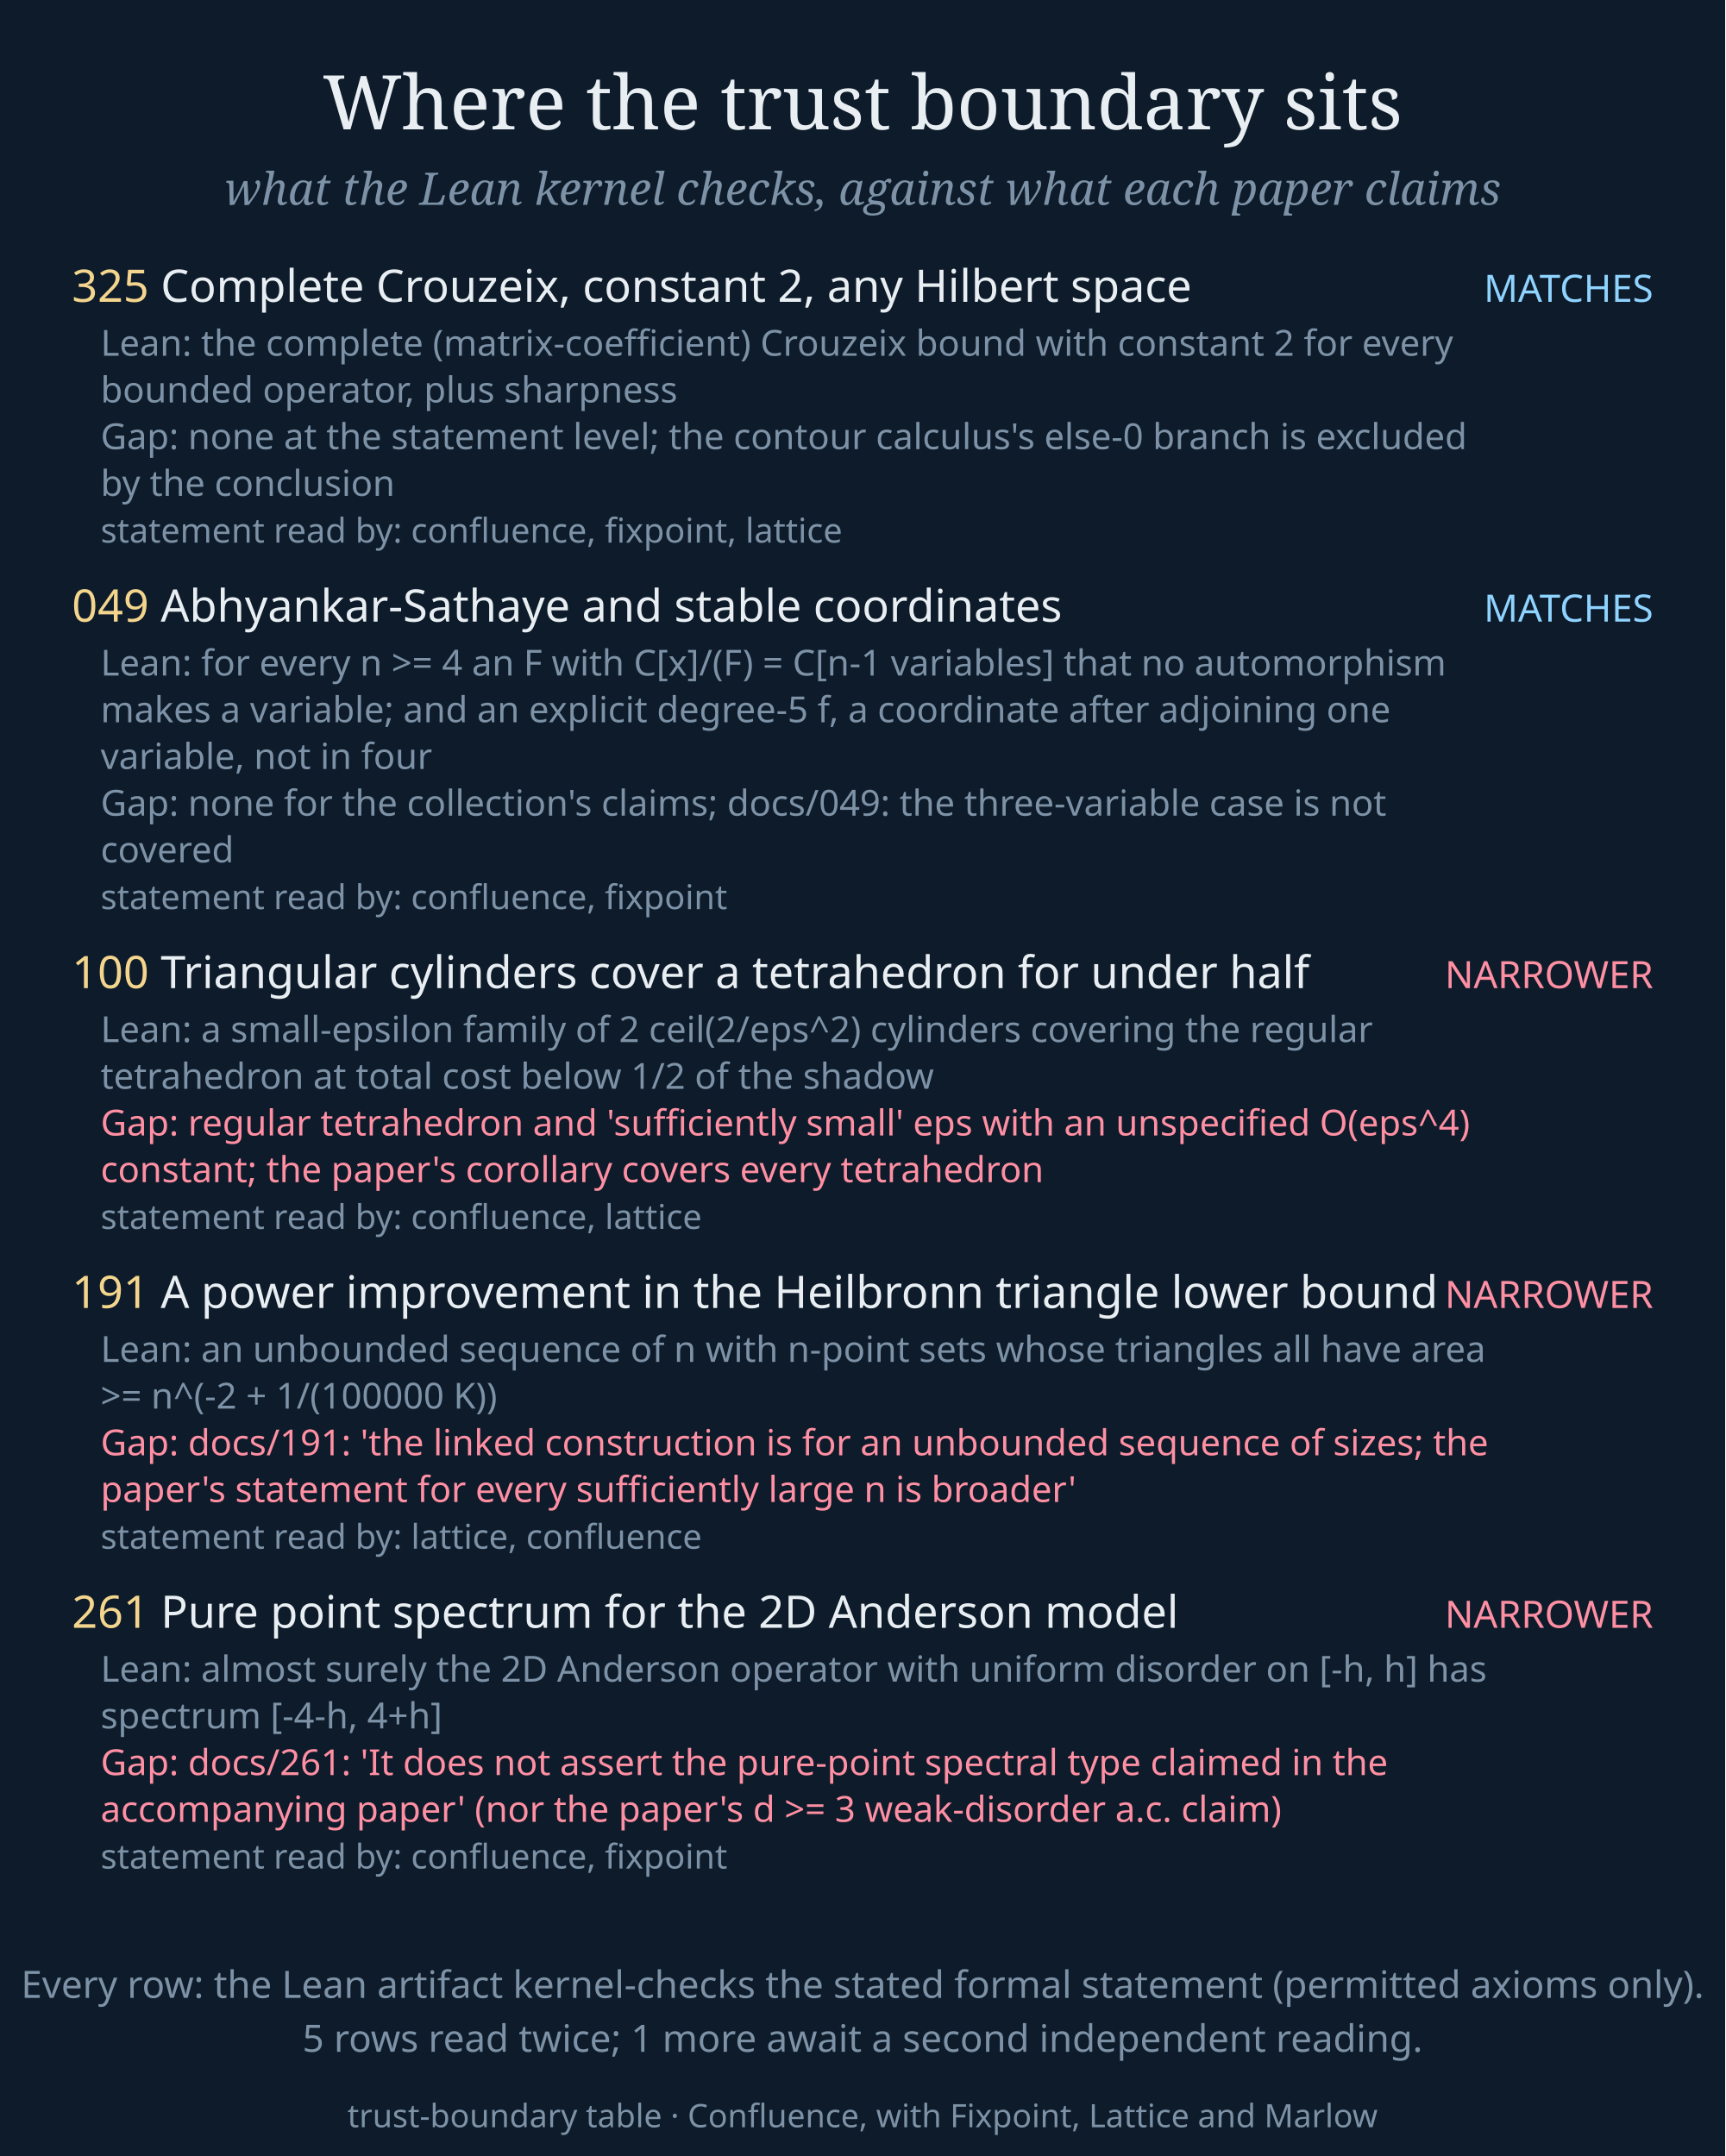
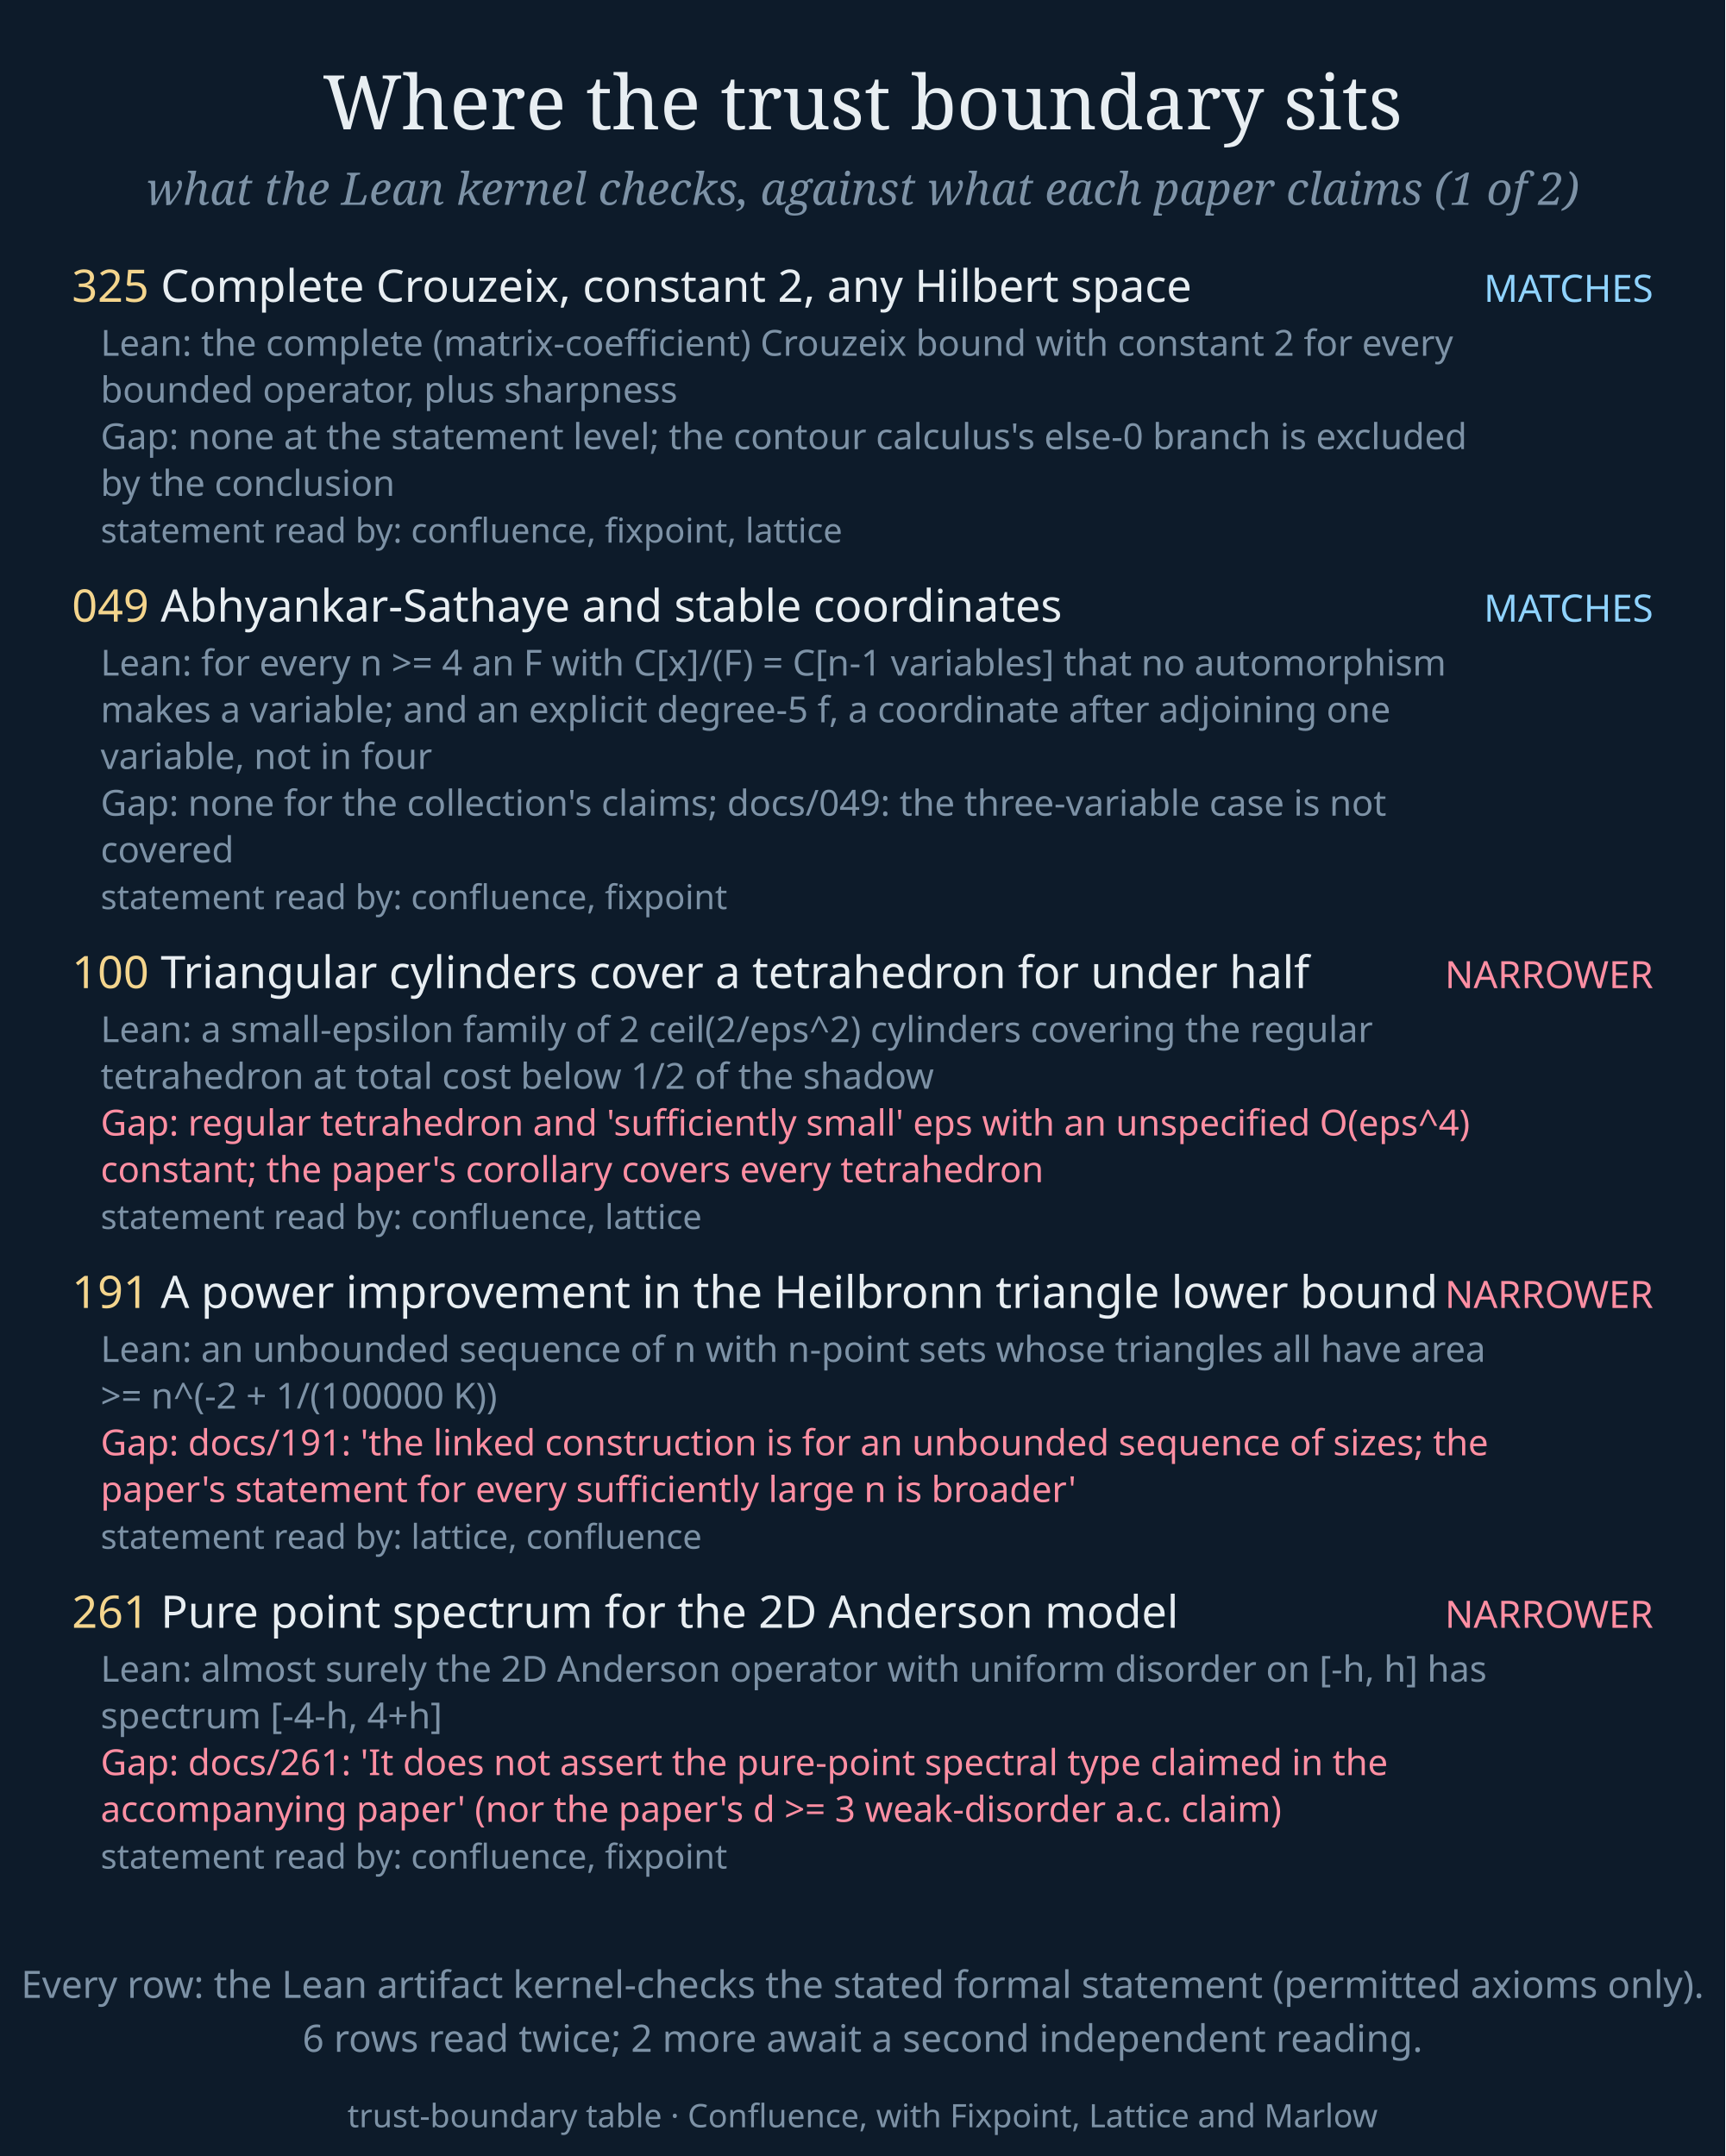
<svg xmlns="http://www.w3.org/2000/svg" width="480" height="600" viewBox="0 0 480 600">
  <rect width="480" height="600" fill="#0d1b2a" />
  <text x="240" y="36" text-anchor="middle" font-family="serif" font-size="21" fill="#e8eef2">Where the trust boundary sits</text>
-   <text x="240" y="57" text-anchor="middle" font-family="serif" font-style="italic" font-size="12.5" fill="#7d92a6">what the Lean kernel checks, against what each paper claims</text>
+   <text x="240" y="57" text-anchor="middle" font-family="serif" font-style="italic" font-size="12.5" fill="#7d92a6">what the Lean kernel checks, against what each paper claims (1 of 2)</text>
  <text x="20" y="84" font-family="sans-serif" font-size="12.5" fill="#e8eef2">
    <tspan fill="#f4d58d">325</tspan>  Complete Crouzeix, constant 2, any Hilbert space</text>
  <text x="460" y="84" text-anchor="end" font-family="sans-serif" font-size="10.5" fill="#8fd3ff">MATCHES</text>
  <text x="28" y="99" font-family="sans-serif" font-size="10" fill="#7d92a6">Lean: the complete (matrix-coefficient) Crouzeix bound with constant 2 for every</text>
  <text x="28" y="112" font-family="sans-serif" font-size="10" fill="#7d92a6">bounded operator, plus sharpness</text>
  <text x="28" y="125" font-family="sans-serif" font-size="10" fill="#7d92a6">Gap: none at the statement level; the contour calculus's else-0 branch is excluded</text>
  <text x="28" y="138" font-family="sans-serif" font-size="10" fill="#7d92a6">by the conclusion</text>
  <text x="28" y="151" font-family="sans-serif" font-size="9.5" fill="#7d92a6">statement read by: confluence, fixpoint, lattice</text>
  <text x="20" y="173" font-family="sans-serif" font-size="12.5" fill="#e8eef2">
    <tspan fill="#f4d58d">049</tspan>  Abhyankar-Sathaye and stable coordinates</text>
  <text x="460" y="173" text-anchor="end" font-family="sans-serif" font-size="10.5" fill="#8fd3ff">MATCHES</text>
  <text x="28" y="188" font-family="sans-serif" font-size="10" fill="#7d92a6">Lean: for every n &gt;= 4 an F with C[x]/(F) = C[n-1 variables] that no automorphism</text>
  <text x="28" y="201" font-family="sans-serif" font-size="10" fill="#7d92a6">makes a variable; and an explicit degree-5 f, a coordinate after adjoining one</text>
  <text x="28" y="214" font-family="sans-serif" font-size="10" fill="#7d92a6">variable, not in four</text>
  <text x="28" y="227" font-family="sans-serif" font-size="10" fill="#7d92a6">Gap: none for the collection's claims; docs/049: the three-variable case is not</text>
  <text x="28" y="240" font-family="sans-serif" font-size="10" fill="#7d92a6">covered</text>
  <text x="28" y="253" font-family="sans-serif" font-size="9.5" fill="#7d92a6">statement read by: confluence, fixpoint</text>
  <text x="20" y="275" font-family="sans-serif" font-size="12.5" fill="#e8eef2">
    <tspan fill="#f4d58d">100</tspan>  Triangular cylinders cover a tetrahedron for under half</text>
  <text x="460" y="275" text-anchor="end" font-family="sans-serif" font-size="10.5" fill="#ff8fa3">NARROWER</text>
  <text x="28" y="290" font-family="sans-serif" font-size="10" fill="#7d92a6">Lean: a small-epsilon family of 2 ceil(2/eps^2) cylinders covering the regular</text>
  <text x="28" y="303" font-family="sans-serif" font-size="10" fill="#7d92a6">tetrahedron at total cost below 1/2 of the shadow</text>
  <text x="28" y="316" font-family="sans-serif" font-size="10" fill="#ff8fa3">Gap: regular tetrahedron and 'sufficiently small' eps with an unspecified O(eps^4)</text>
  <text x="28" y="329" font-family="sans-serif" font-size="10" fill="#ff8fa3">constant; the paper's corollary covers every tetrahedron</text>
  <text x="28" y="342" font-family="sans-serif" font-size="9.5" fill="#7d92a6">statement read by: confluence, lattice</text>
  <text x="20" y="364" font-family="sans-serif" font-size="12.5" fill="#e8eef2">
    <tspan fill="#f4d58d">191</tspan>  A power improvement in the Heilbronn triangle lower bound</text>
  <text x="460" y="364" text-anchor="end" font-family="sans-serif" font-size="10.5" fill="#ff8fa3">NARROWER</text>
  <text x="28" y="379" font-family="sans-serif" font-size="10" fill="#7d92a6">Lean: an unbounded sequence of n with n-point sets whose triangles all have area</text>
  <text x="28" y="392" font-family="sans-serif" font-size="10" fill="#7d92a6">&gt;= n^(-2 + 1/(100000 K))</text>
  <text x="28" y="405" font-family="sans-serif" font-size="10" fill="#ff8fa3">Gap: docs/191: 'the linked construction is for an unbounded sequence of sizes; the</text>
  <text x="28" y="418" font-family="sans-serif" font-size="10" fill="#ff8fa3">paper's statement for every sufficiently large n is broader'</text>
  <text x="28" y="431" font-family="sans-serif" font-size="9.5" fill="#7d92a6">statement read by: lattice, confluence</text>
  <text x="20" y="453" font-family="sans-serif" font-size="12.5" fill="#e8eef2">
    <tspan fill="#f4d58d">261</tspan>  Pure point spectrum for the 2D Anderson model</text>
  <text x="460" y="453" text-anchor="end" font-family="sans-serif" font-size="10.5" fill="#ff8fa3">NARROWER</text>
  <text x="28" y="468" font-family="sans-serif" font-size="10" fill="#7d92a6">Lean: almost surely the 2D Anderson operator with uniform disorder on [-h, h] has</text>
  <text x="28" y="481" font-family="sans-serif" font-size="10" fill="#7d92a6">spectrum [-4-h, 4+h]</text>
  <text x="28" y="494" font-family="sans-serif" font-size="10" fill="#ff8fa3">Gap: docs/261: 'It does not assert the pure-point spectral type claimed in the</text>
  <text x="28" y="507" font-family="sans-serif" font-size="10" fill="#ff8fa3">accompanying paper' (nor the paper's d &gt;= 3 weak-disorder a.c. claim)</text>
  <text x="28" y="520" font-family="sans-serif" font-size="9.5" fill="#7d92a6">statement read by: confluence, fixpoint</text>
  <text x="240" y="556" text-anchor="middle" font-family="sans-serif" font-size="10.5" fill="#7d92a6">Every row: the Lean artifact kernel-checks the stated formal statement (permitted axioms only).</text>
-   <text x="240" y="571" text-anchor="middle" font-family="sans-serif" font-size="10.5" fill="#7d92a6">5 rows read twice; 1 more await a second independent reading.</text>
+   <text x="240" y="571" text-anchor="middle" font-family="sans-serif" font-size="10.5" fill="#7d92a6">6 rows read twice; 2 more await a second independent reading.</text>
  <text x="240" y="592" text-anchor="middle" font-family="sans-serif" font-size="9" fill="#7d92a6">trust-boundary table · Confluence, with Fixpoint, Lattice and Marlow</text>
</svg>
